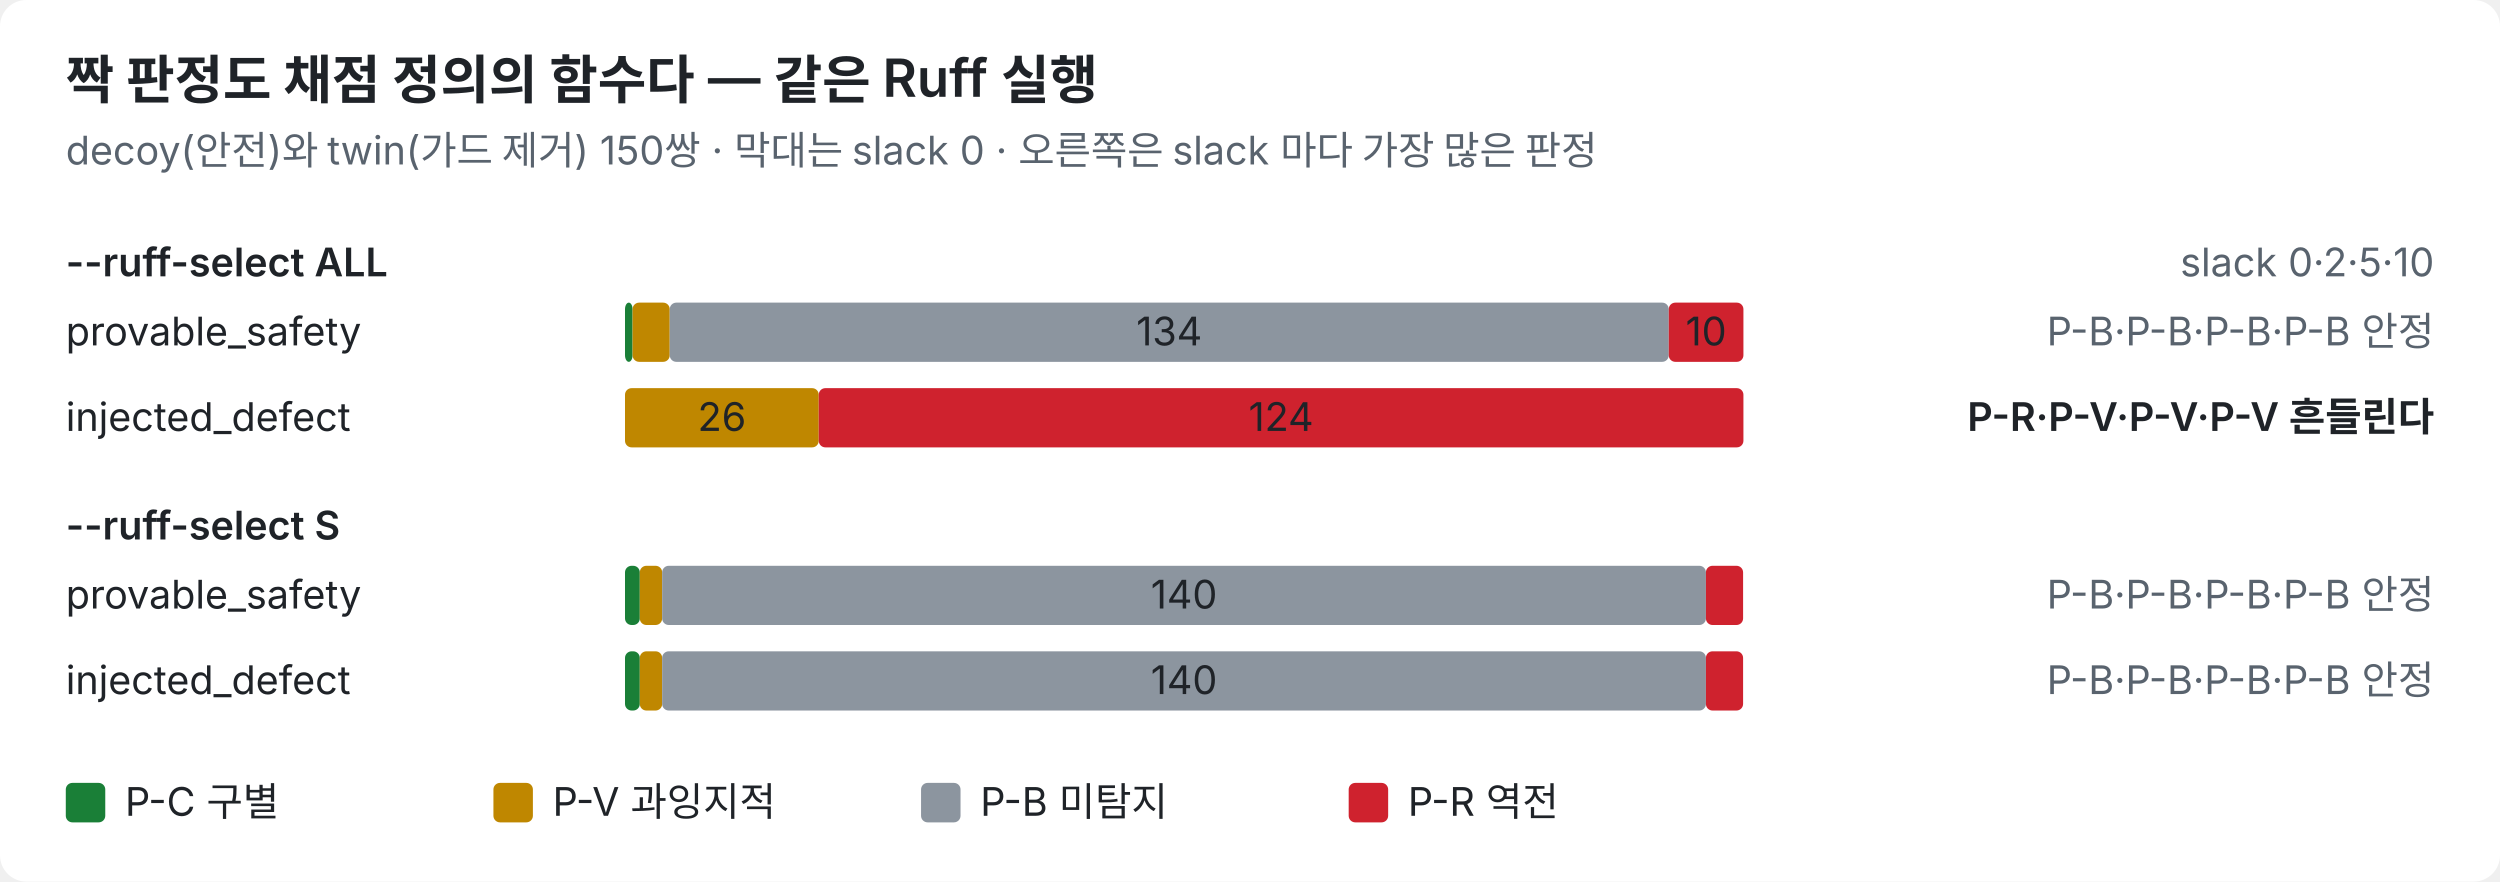
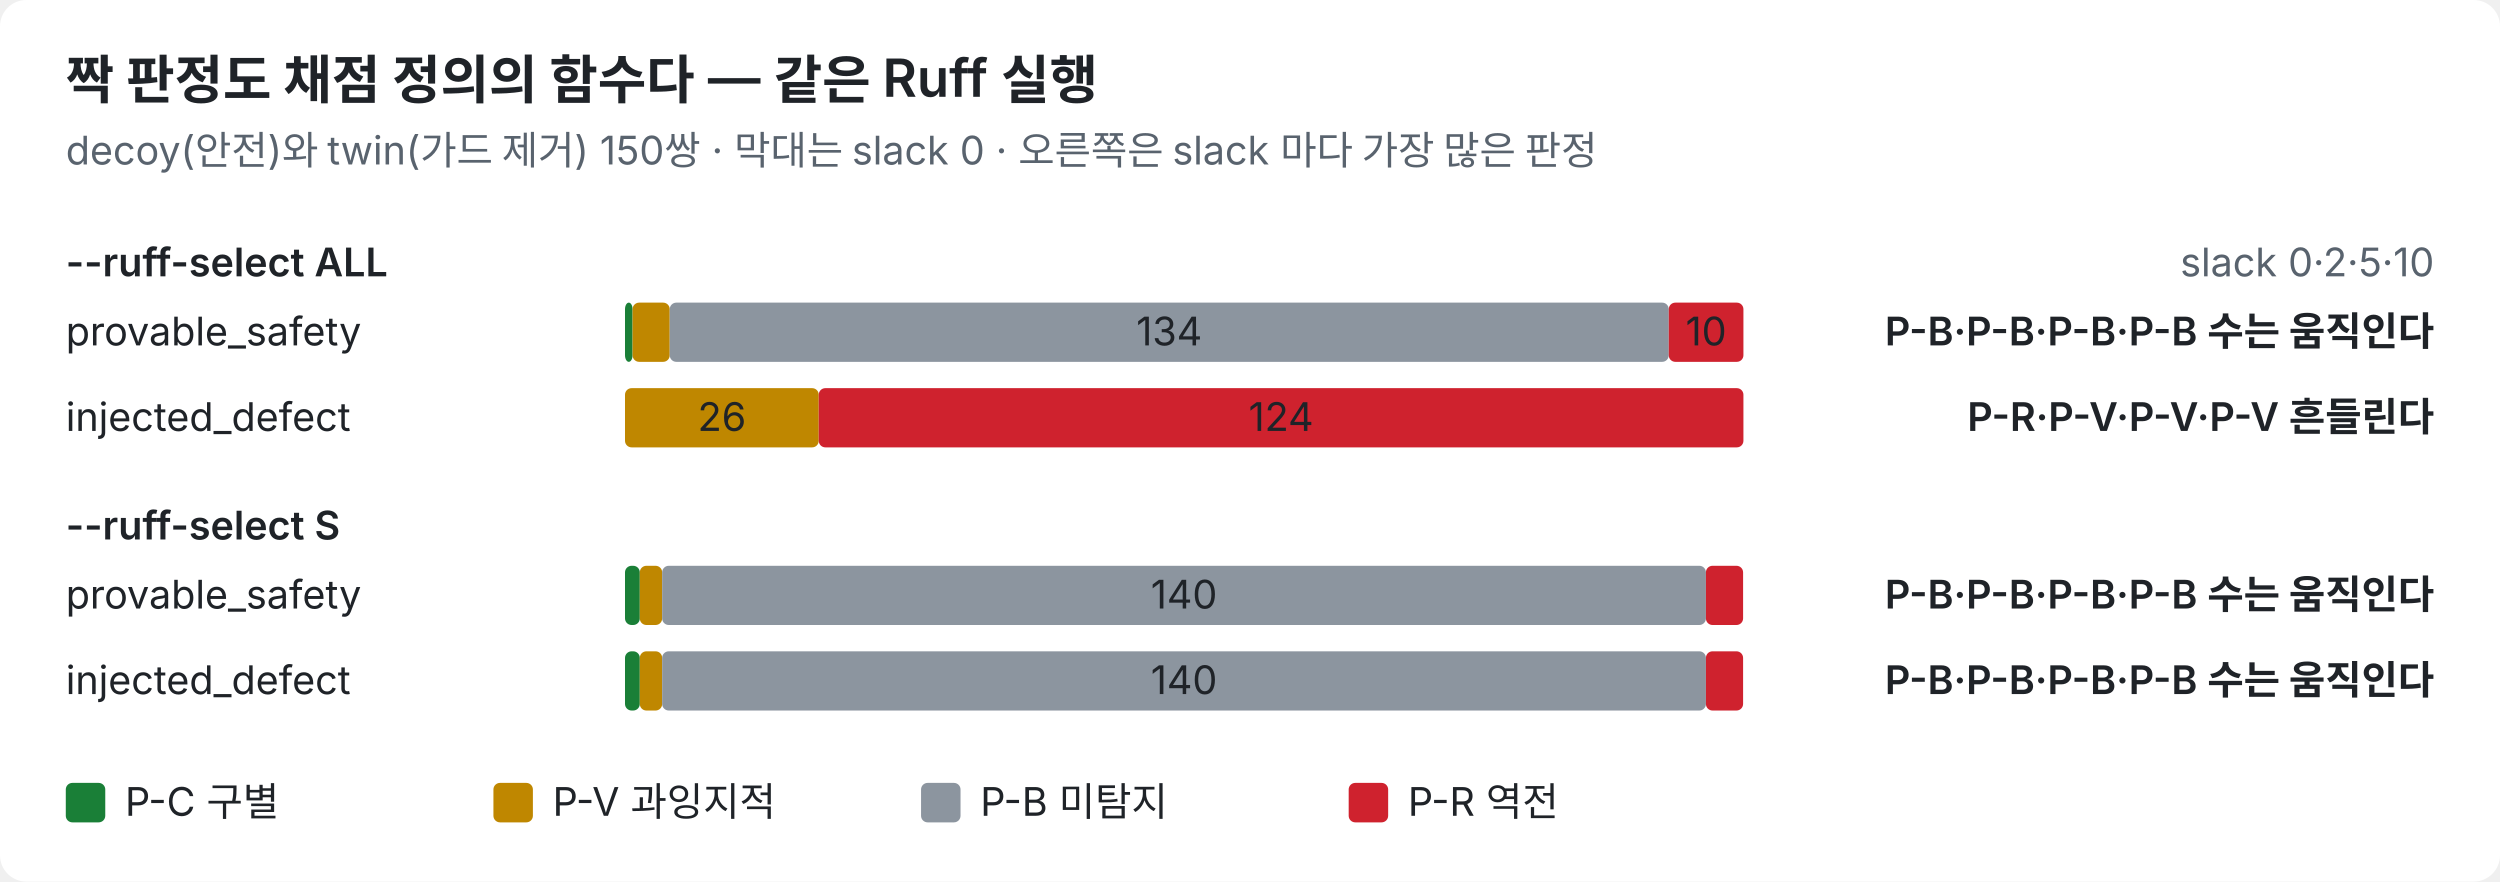
<svg xmlns="http://www.w3.org/2000/svg" width="760" height="268" viewBox="0 0 760 268" role="img" aria-label="짝 판정도 채점 정의의 함수다 — 같은 Ruff 실행">
  <style>
text { font-family: -apple-system, BlinkMacSystemFont, "Segoe UI",
       "Apple SD Gothic Neo", "Noto Sans KR", sans-serif; fill: #1f2328; font-size: 12px; }
.bg { fill: #ffffff; } .muted { fill: #59636e; } .title { font-size: 16px; font-weight: 600; }
.strong { font-weight: 600; } .grid { stroke: #d1d9e0; stroke-width: 1; }
.safe { fill: #0969da; } .inj { fill: #bc4c00; }
.claude { fill: #8250df; } .codex { fill: #1a7f37; }
.pc { fill: #1a7f37; } .pv { fill: #bf8700; } .pb { fill: #8c959f; } .pr { fill: #cf222e; }
.whisker { stroke: #59636e; stroke-width: 2; } .zero { stroke: #cf222e; stroke-dasharray: 4 3; }
.code { font-family: ui-monospace, SFMono-Regular, Menlo, Consolas, monospace; }
text.guard { fill: #0969da; } text.bug { fill: #cf222e; } text.small { font-size: 11px; }
@media (prefers-color-scheme: dark) {
  text { fill: #e6edf3; } .bg { fill: #0d1117; } .muted { fill: #9198a1; }
  .grid { stroke: #3d444d; } .safe { fill: #4493f8; } .inj { fill: #f0883e; }
  .claude { fill: #ab7df8; } .codex { fill: #3fb950; }
  .pc { fill: #3fb950; } .pv { fill: #d29922; } .pb { fill: #656c76; } .pr { fill: #f85149; }
  .whisker { stroke: #9198a1; }
  text.muted { fill: #9198a1; } text.guard { fill: #4493f8; } text.bug { fill: #f85149; }
}
</style>
  <rect class="bg" width="760" height="268" rx="8" />
  <text x="20" y="30" class="title" text-anchor="start">짝 판정도 채점 정의의 함수다 — 같은 Ruff 실행</text>
  <text x="20" y="50" class="muted" text-anchor="start">decoy(안전)와 twin(가드 제거) 150쌍 · 막대는 slack 0 · 오른쪽은 slack 마다 가장 많은 판정</text>
  <text x="740" y="84" class="muted" text-anchor="end">slack 0·2·5·10</text>
  <text x="20" y="84" class="strong" text-anchor="start">--ruff-select ALL</text>
  <text x="20" y="105" text-anchor="start">provable_safety</text>
  <rect class="pc" x="190" y="92" width="2.3" height="18" rx="2" />
  <rect class="pv" x="192.3" y="92" width="11.3" height="18" rx="2" />
  <rect class="pb" x="203.6" y="92" width="303.7" height="18" rx="2" />
  <text x="355.45" y="105" text-anchor="middle">134</text>
  <rect class="pr" x="507.3" y="92" width="22.7" height="18" rx="2" />
  <text x="518.65" y="105" text-anchor="middle">10</text>
-   <text x="740" y="105" class="muted" text-anchor="end">P-B·P-B·P-B·P-B 안정</text>
+   <text x="740" y="105" class="strong" text-anchor="end">P-B·P-B·P-B·P-B 수는 움직인다</text>
  <text x="20" y="131" text-anchor="start">injected_defect</text>
  <rect class="pv" x="190" y="118" width="58.9" height="18" rx="2" />
  <text x="219.45" y="131" text-anchor="middle">26</text>
  <rect class="pr" x="248.9" y="118" width="281.1" height="18" rx="2" />
  <text x="389.45" y="131" text-anchor="middle">124</text>
  <text x="740" y="131" class="strong" text-anchor="end">P-R·P-V·P-V·P-V 흔들린다</text>
  <text x="20" y="164" class="strong" text-anchor="start">--ruff-select S</text>
  <text x="20" y="185" text-anchor="start">provable_safety</text>
  <rect class="pc" x="190" y="172" width="4.5" height="18" rx="2" />
  <rect class="pv" x="194.5" y="172" width="6.8" height="18" rx="2" />
  <rect class="pb" x="201.3" y="172" width="317.3" height="18" rx="2" />
  <text x="359.95" y="185" text-anchor="middle">140</text>
  <rect class="pr" x="518.6" y="172" width="11.3" height="18" rx="2" />
-   <text x="740" y="185" class="muted" text-anchor="end">P-B·P-B·P-B·P-B 안정</text>
+   <text x="740" y="185" class="strong" text-anchor="end">P-B·P-B·P-B·P-B 수는 움직인다</text>
  <text x="20" y="211" text-anchor="start">injected_defect</text>
  <rect class="pc" x="190" y="198" width="4.5" height="18" rx="2" />
  <rect class="pv" x="194.5" y="198" width="6.8" height="18" rx="2" />
  <rect class="pb" x="201.3" y="198" width="317.3" height="18" rx="2" />
  <text x="359.95" y="211" text-anchor="middle">140</text>
  <rect class="pr" x="518.6" y="198" width="11.3" height="18" rx="2" />
-   <text x="740" y="211" class="muted" text-anchor="end">P-B·P-B·P-B·P-B 안정</text>
+   <text x="740" y="211" class="strong" text-anchor="end">P-B·P-B·P-B·P-B 수는 움직인다</text>
  <rect class="pc" x="20" y="238" width="12" height="12" rx="2" />
  <text x="38" y="248" text-anchor="start">P-C 구별</text>
  <rect class="pv" x="150" y="238" width="12" height="12" rx="2" />
  <text x="168" y="248" text-anchor="start">P-V 과잉지적</text>
  <rect class="pb" x="280" y="238" width="12" height="12" rx="2" />
  <text x="298" y="248" text-anchor="start">P-B 미탐지</text>
  <rect class="pr" x="410" y="238" width="12" height="12" rx="2" />
  <text x="428" y="248" text-anchor="start">P-R 역전</text>
</svg>
